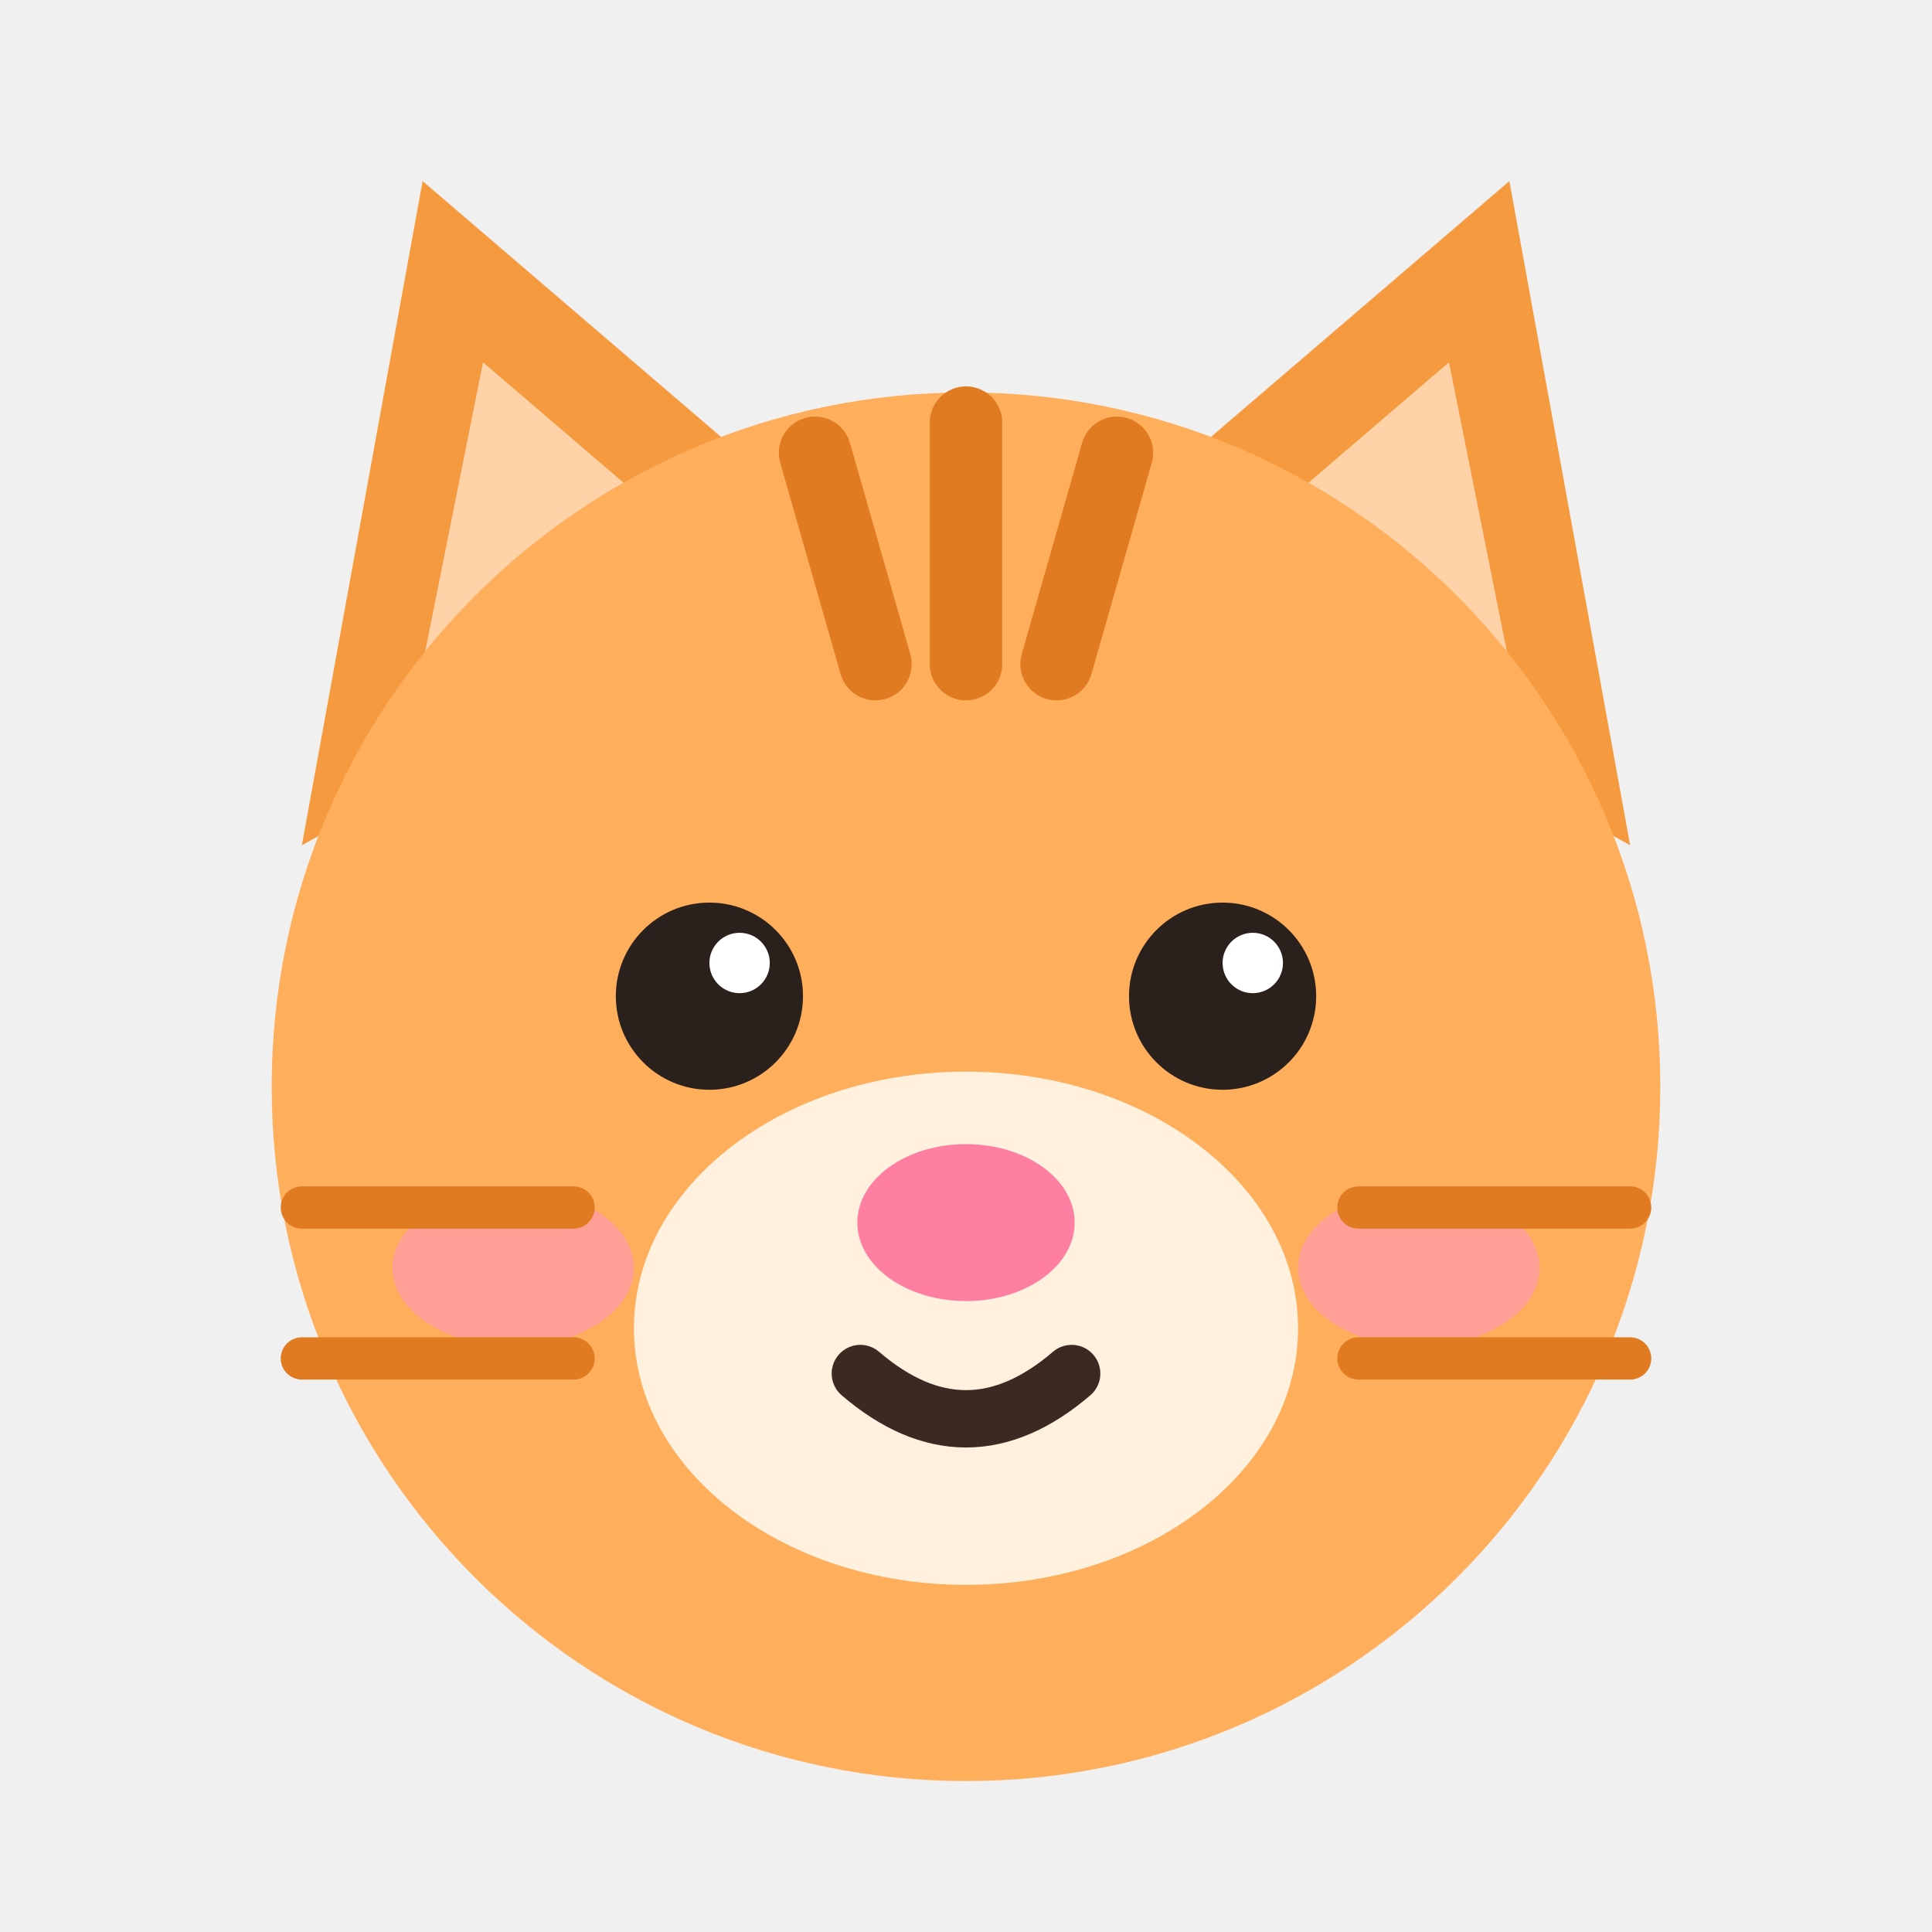
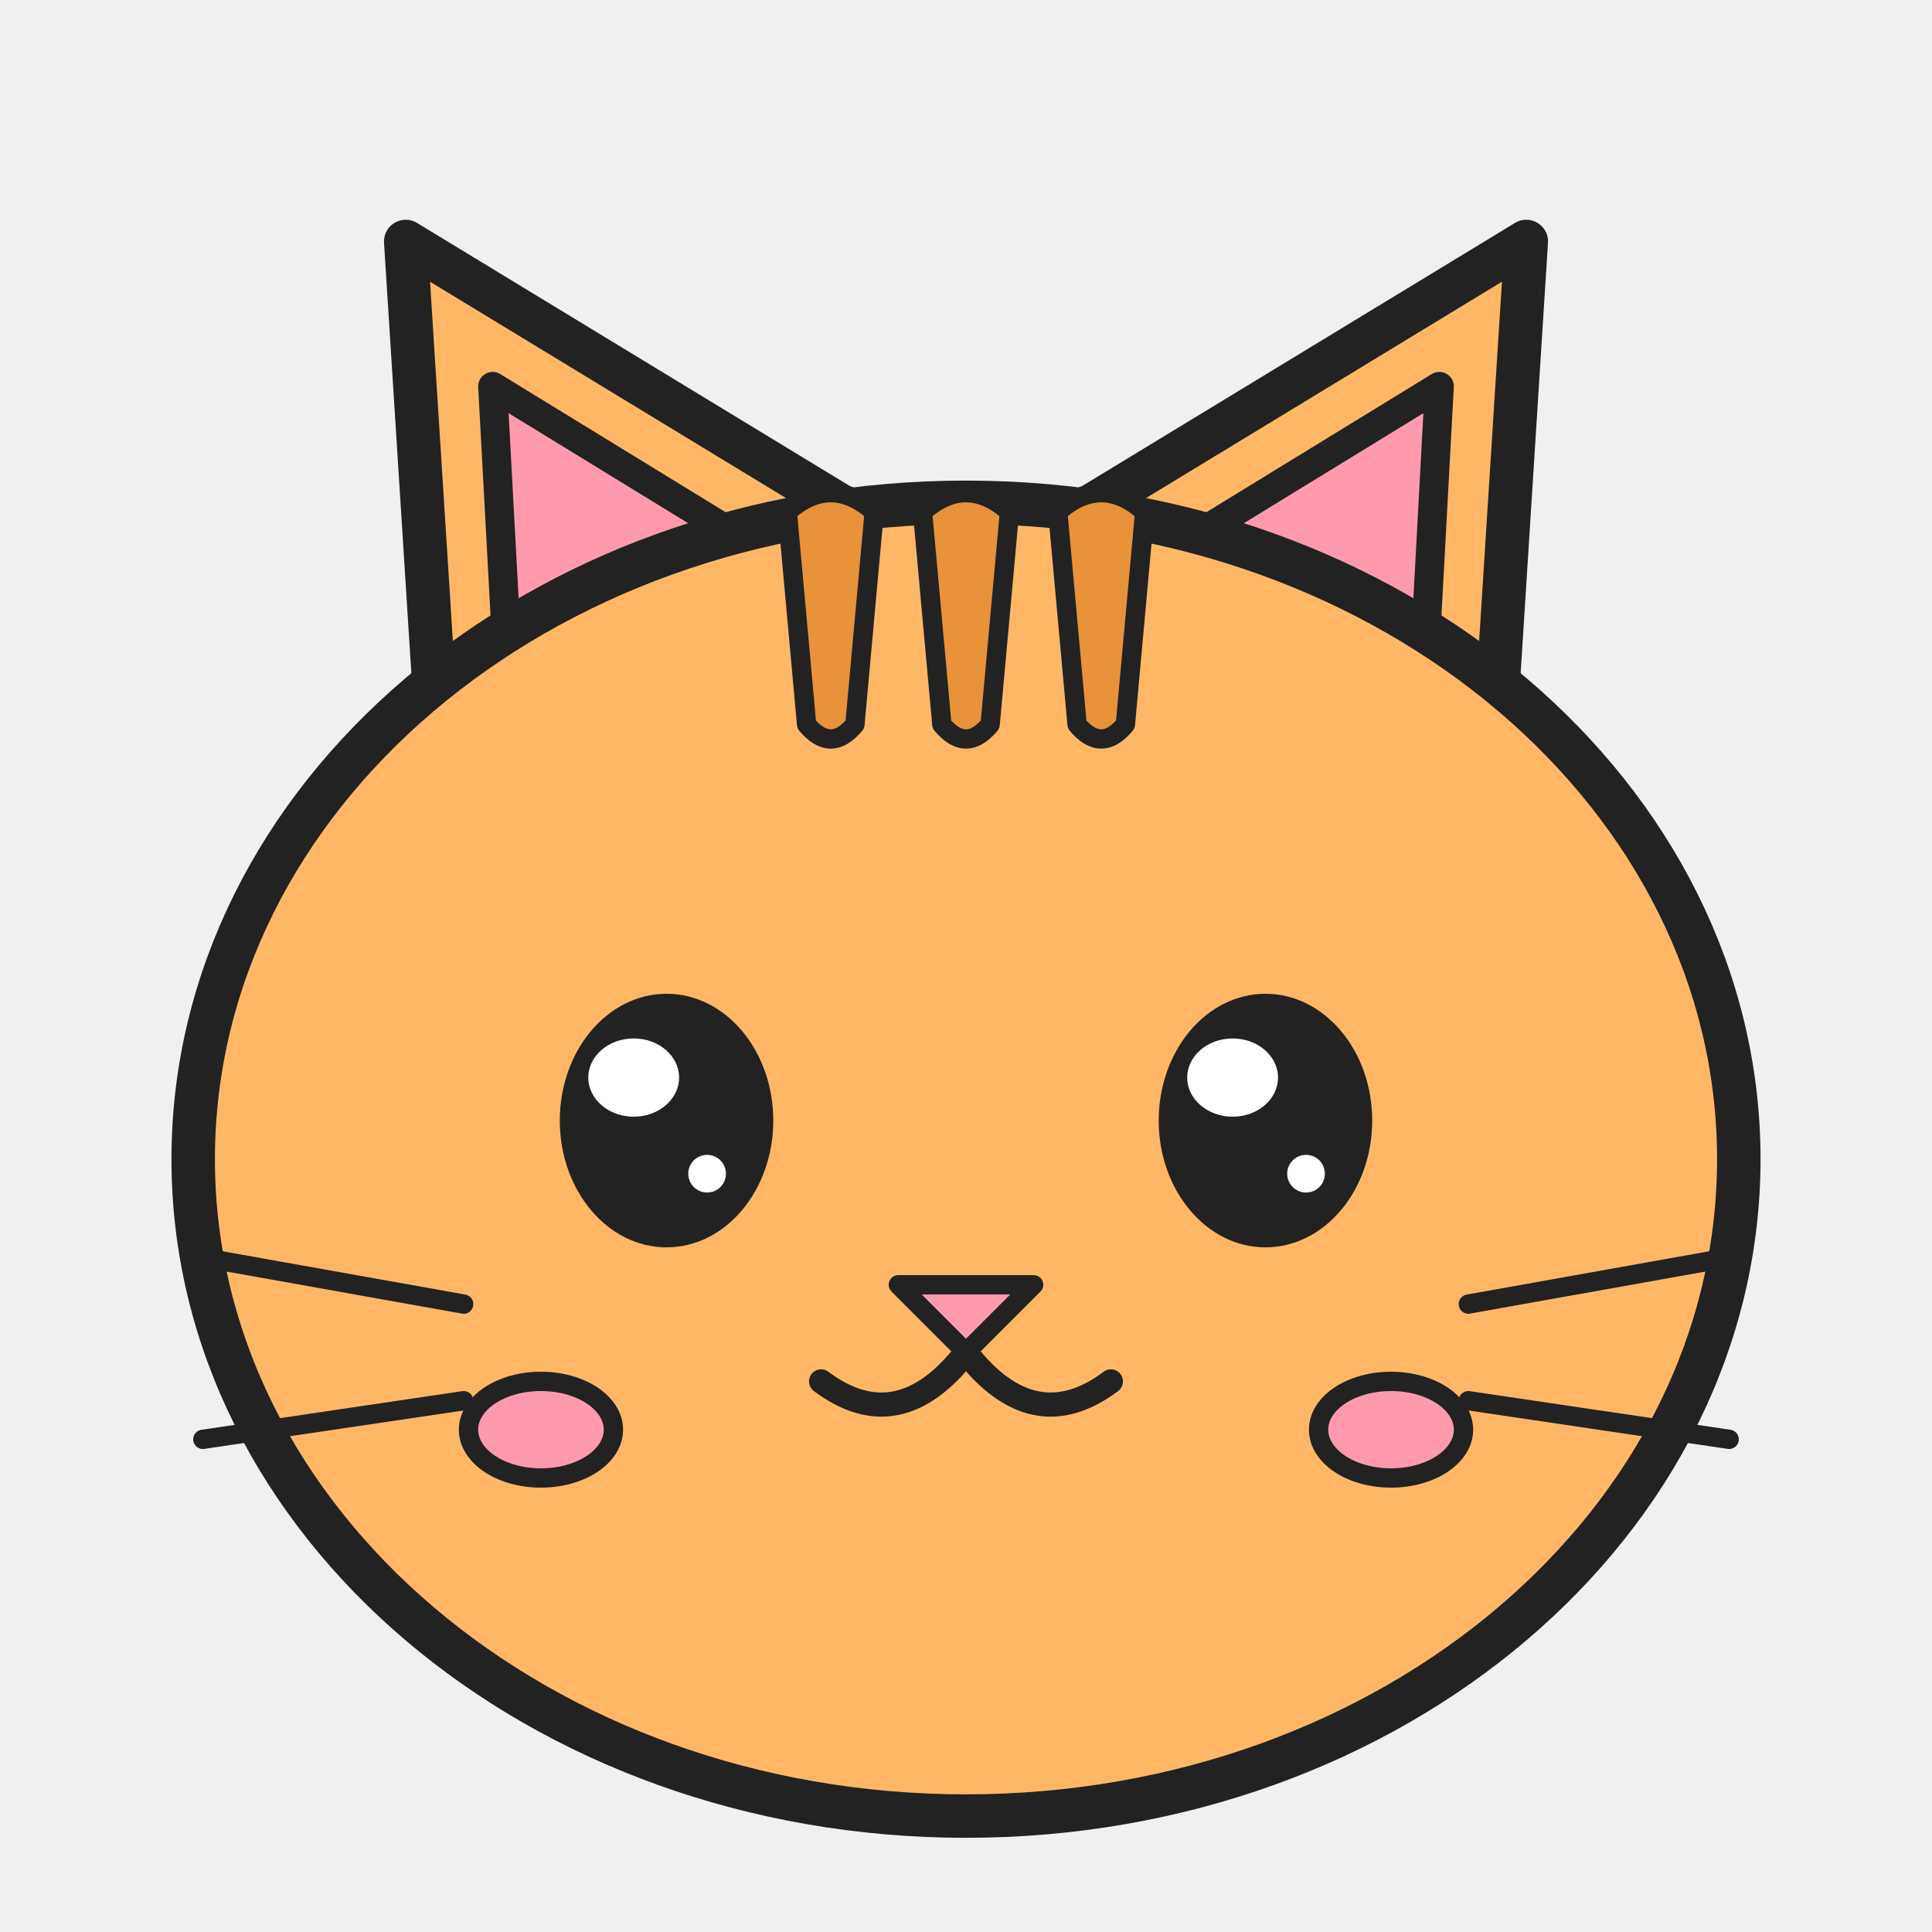
- <svg xmlns="http://www.w3.org/2000/svg" width="64" height="64" viewBox="0 0 64 64">
-   <path d="M10 28 L14 6 L28 18 Z" fill="#F59A3E" />
-   <path d="M54 28 L50 6 L36 18 Z" fill="#F59A3E" />
-   <path d="M14 22 L16 12 L23 18 Z" fill="#FFD2A8" />
-   <path d="M50 22 L48 12 L41 18 Z" fill="#FFD2A8" />
-   <circle cx="32" cy="36" r="23" fill="#FFAE5C" />
-   <path d="M27 15 l2 7 M32 14 v8 M37 15 l-2 7" stroke="#E07B22" stroke-width="2.4" stroke-linecap="round" />
-   <ellipse cx="32" cy="44" rx="11" ry="8.5" fill="#FFF1DE" />
-   <circle cx="23.5" cy="33" r="3.1" fill="#2A211D" />
-   <circle cx="24.5" cy="31.9" r="1" fill="#FFFFFF" />
-   <ellipse cx="17" cy="42" rx="4" ry="2.6" fill="#FF9AA8" opacity="0.75" />
-   <circle cx="40.5" cy="33" r="3.1" fill="#2A211D" />
-   <circle cx="41.5" cy="31.9" r="1" fill="#FFFFFF" />
-   <ellipse cx="47" cy="42" rx="4" ry="2.6" fill="#FF9AA8" opacity="0.75" />
-   <ellipse cx="32" cy="40.5" rx="3.6" ry="2.6" fill="#FF7FA3" />
-   <path d="M28.5 45.5q3.5 3 7 0" stroke="#3B2A22" stroke-width="1.9" fill="none" stroke-linecap="round" />
-   <path d="M10 40 h9 M10 45 h9 M45 40 h9 M45 45 h9" stroke="#E07B22" stroke-width="1.4" stroke-linecap="round" />
+ <svg xmlns="http://www.w3.org/2000/svg" width="64" height="64" viewBox="0 0 400 400">
+   <path d="M92 176 L 84 50 L 186 112 Z" fill="#FFB766" stroke="#222222" stroke-width="9" stroke-linejoin="round" stroke-linecap="round" />
+   <path d="M106 154 L 102 80 L 164 118 Z" fill="#FF9AAE" stroke="#222222" stroke-width="6" stroke-linejoin="round" stroke-linecap="round" />
+   <g transform="translate(400.0 0) scale(-1 1)">
+     <path d="M92 176 L 84 50 L 186 112 Z" fill="#FFB766" stroke="#222222" stroke-width="9" stroke-linejoin="round" stroke-linecap="round" />
+     <path d="M106 154 L 102 80 L 164 118 Z" fill="#FF9AAE" stroke="#222222" stroke-width="6" stroke-linejoin="round" stroke-linecap="round" />
+   </g>
+   <ellipse cx="200" cy="240" rx="160" ry="136" fill="#FFB766" stroke="#222222" stroke-width="9" stroke-linejoin="round" stroke-linecap="round" />
+   <path d="M163 106 Q 172 98 181 106 L 177 150 Q 172 156 167 150 Z" fill="#E8923A" stroke="#222222" stroke-width="4" stroke-linejoin="round" stroke-linecap="round" />
+   <path d="M191 106 Q 200 98 209 106 L 205 150 Q 200 156 195 150 Z" fill="#E8923A" stroke="#222222" stroke-width="4" stroke-linejoin="round" stroke-linecap="round" />
+   <path d="M219 106 Q 228 98 237 106 L 233 150 Q 228 156 223 150 Z" fill="#E8923A" stroke="#222222" stroke-width="4" stroke-linejoin="round" stroke-linecap="round" />
+   <ellipse cx="138" cy="232" rx="22.1" ry="26.25" fill="#222222" />
+   <ellipse cx="131.2" cy="223.1" rx="9.4" ry="8.1" fill="#FFFFFF" />
+   <circle cx="146.4" cy="243.0" r="3.9" fill="#FFFFFF" />
+   <ellipse cx="262" cy="232" rx="22.1" ry="26.25" fill="#222222" />
+   <ellipse cx="255.2" cy="223.1" rx="9.4" ry="8.1" fill="#FFFFFF" />
+   <circle cx="270.4" cy="243.0" r="3.9" fill="#FFFFFF" />
+   <path d="M186 266 h 28 l -14 14 z" fill="#FF9AAE" stroke="#222222" stroke-width="4" stroke-linejoin="round" stroke-linecap="round" />
+   <path d="M200 280 Q 186 298 170 286 M200 280 Q 214 298 230 286" fill="none" stroke="#222222" stroke-width="5" stroke-linejoin="round" stroke-linecap="round" />
+   <path d="M96 270 L 40 260 M96 290 L 42 298 M304 270 L 360 260 M304 290 L 358 298" fill="none" stroke="#222222" stroke-width="4" stroke-linejoin="round" stroke-linecap="round" />
+   <ellipse cx="112" cy="296" rx="15" ry="10" fill="#FF9AAE" stroke="#222222" stroke-width="4" stroke-linejoin="round" stroke-linecap="round" />
+   <ellipse cx="288" cy="296" rx="15" ry="10" fill="#FF9AAE" stroke="#222222" stroke-width="4" stroke-linejoin="round" stroke-linecap="round" />
</svg>
